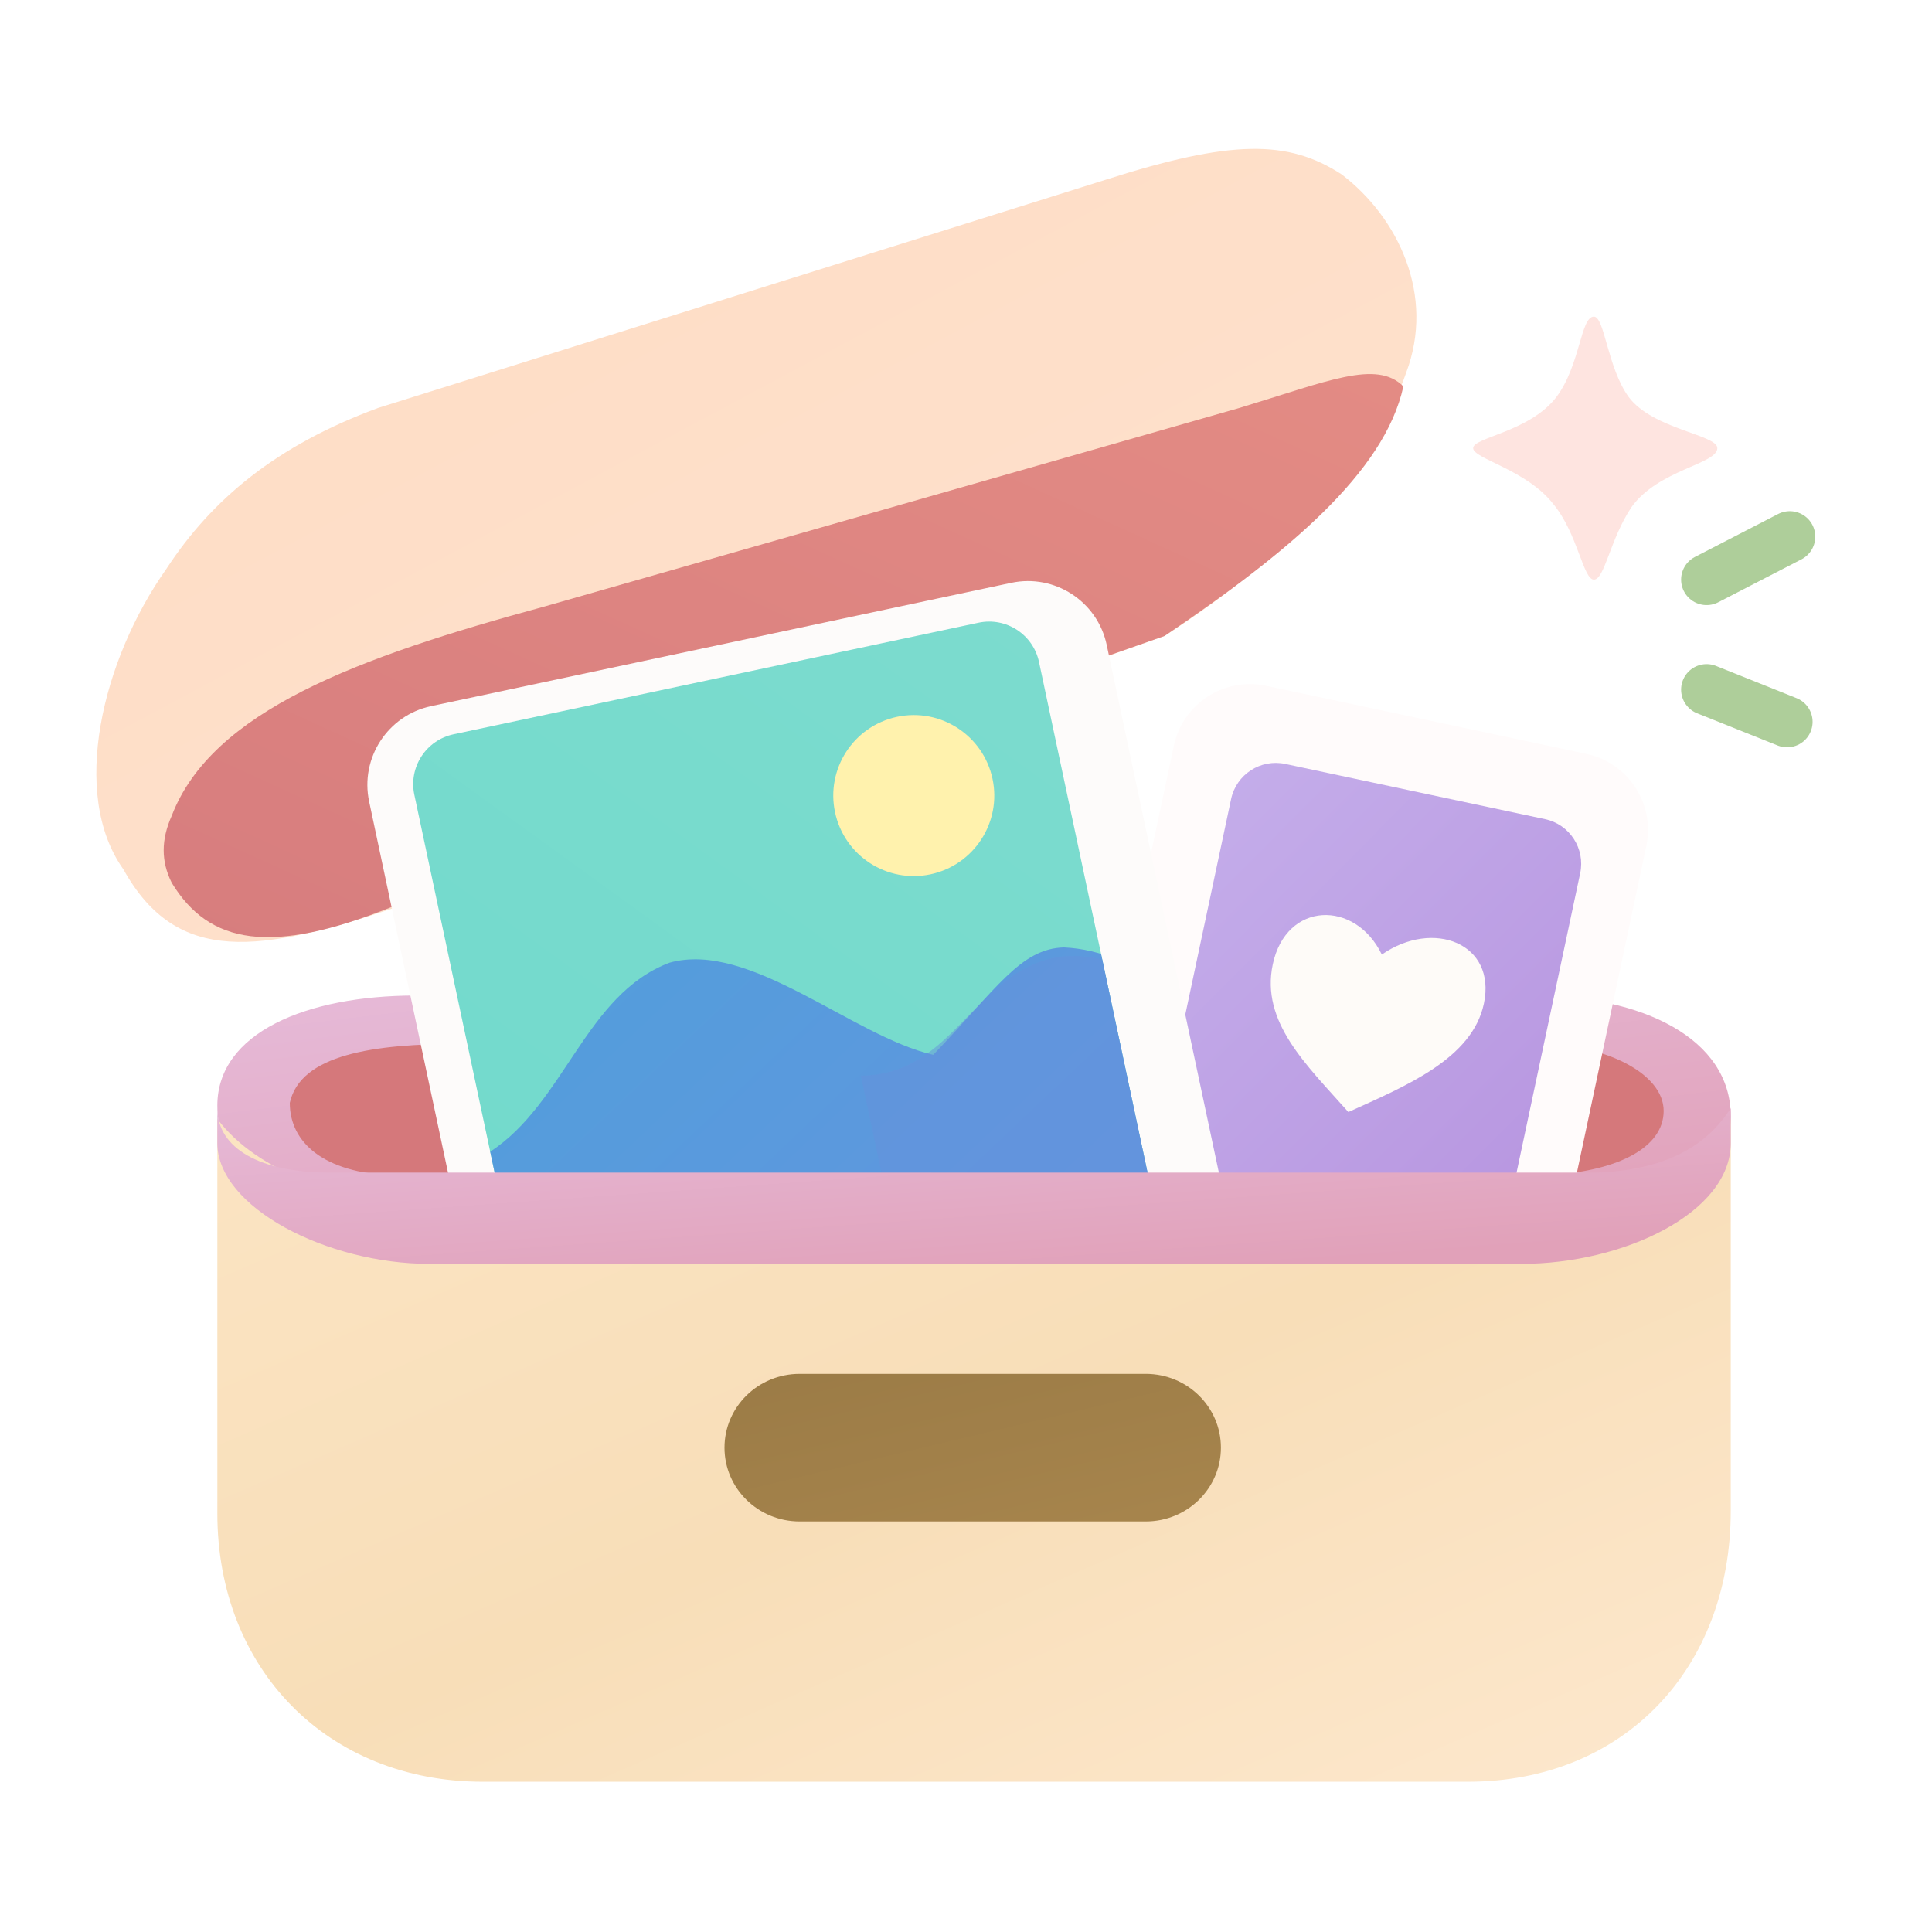
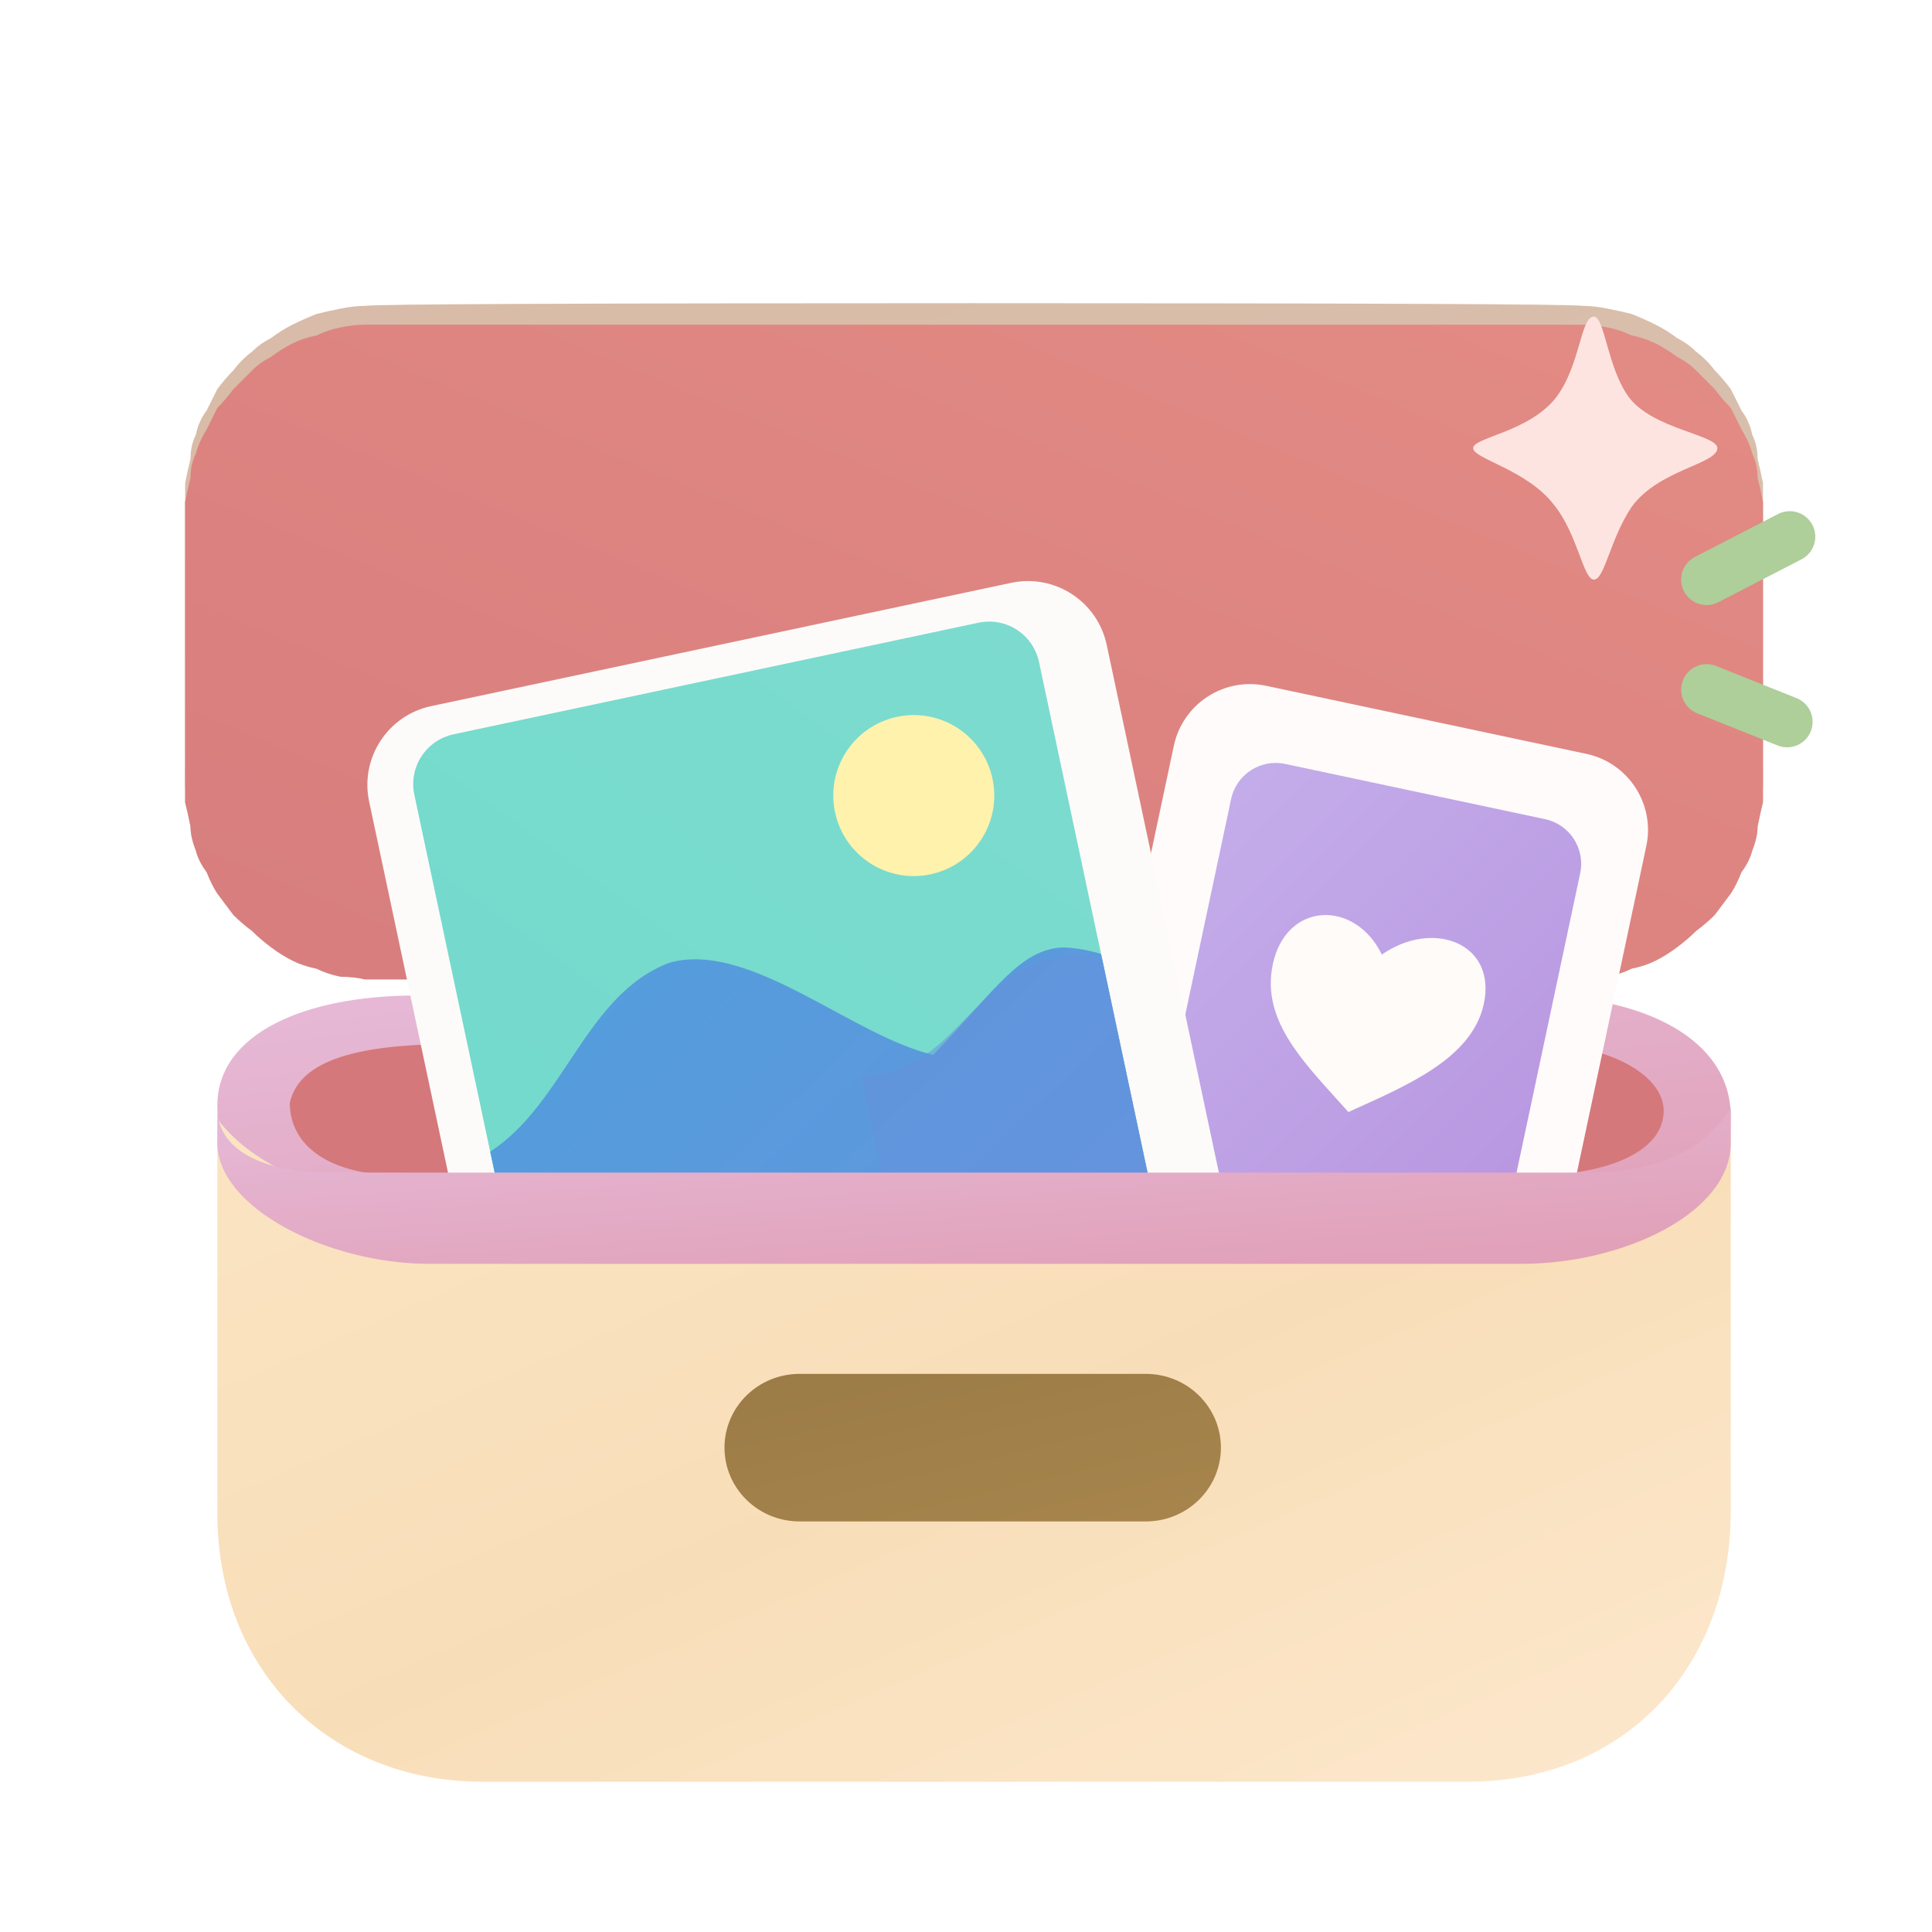
<svg xmlns="http://www.w3.org/2000/svg" viewBox="260 155 720 720" role="img" aria-label="Schuhkarton logo">
  <defs>
    <linearGradient id="sk-lidTop" x1="0" y1="0" x2="0.9" y2="1">
      <stop stop-color="#fedcc4" />
      <stop offset="1" stop-color="#fee2ce" />
    </linearGradient>
    <linearGradient id="sk-lidInside" x1="0" y1="1" x2="1" y2="0">
      <stop stop-color="#d77d7e" />
      <stop offset="1" stop-color="#e38b84" />
    </linearGradient>
    <linearGradient id="sk-rim" x1="0" y1="0" x2="0.7" y2="1">
      <stop stop-color="#e6bad8" />
      <stop offset="1" stop-color="#e1a1b9" />
    </linearGradient>
    <linearGradient id="sk-box" x1="0" y1="0" x2="1" y2="1">
      <stop stop-color="#fbe4c3" />
      <stop offset="0.5" stop-color="#f8deb8" />
      <stop offset="1" stop-color="#fde8ce" />
    </linearGradient>
    <linearGradient id="sk-slot" x1="0" y1="0" x2="0.8" y2="1">
      <stop stop-color="#9b7b46" />
      <stop offset="1" stop-color="#a6844c" />
    </linearGradient>
    <linearGradient id="sk-sky" x1="0" y1="1" x2="1" y2="0">
      <stop stop-color="#71dacc" />
      <stop offset="1" stop-color="#7cdbce" />
    </linearGradient>
    <linearGradient id="sk-mountains" x1="0" y1="0" x2="1" y2="1">
      <stop stop-color="#529edb" />
      <stop offset="1" stop-color="#6693e0" />
    </linearGradient>
    <linearGradient id="sk-heartBg" x1="0" y1="0" x2="1" y2="1">
      <stop stop-color="#c4adea" />
      <stop offset="1" stop-color="#b693df" />
    </linearGradient>
    <clipPath id="sk-scene">
      <rect x="429" y="405" width="238" height="260" rx="19" />
    </clipPath>
    <clipPath id="sk-inbox">
      <rect x="260" y="155" width="720" height="640" />
    </clipPath>
  </defs>
-   <g class="lid">
-     <path fill="url(#sk-lidTop)" d="M306 479C286 451 298 401 322 367C339 341 363 321 401 307L672 222C719 207 740 207 760 220C781 236 795 265 784 294C773 326 745 359 694 392L408 493C357 510 326 515 306 479Z" />
-     <path fill="url(#sk-lidInside)" d="M324 459C339 420 393 400 463 381L722 307C755 297 773 289 783 299C776 331 740 361 694 392L406 493C361 511 338 507 324 484C320 476 320 468 324 459Z" />
-   </g>
  <path fill="url(#sk-rim)" d="M341 567C341 540 374 526 415 526H831C872 526 905 542 905 571C905 598 870 626 823 626H423C376 626 341 599 341 567Z" />
  <path fill="#d5787b" d="M368 566C372 548 399 544 432 544H833C858 544 880 555 880 569C880 583 862 592 835 593H406C381 592 368 581 368 566Z" />
+   <g class="lid">
+     <g fill="url(#sk-lidTop)">
+       <path d="M329 391Q329 442 329 446Q330 451 331 456Q331 460 333 465Q334 469 337 473Q339 477 341 481Q344 485 347 488Q350 492 354 495Q357 498 361 501Q365 503 369 505Q373 507 378 509Q382 510 387 511Q392 512 396 512Q401 513 623 513Q845 513 850 512Q854 512 859 511Q864 510 868 509Q873 507 877 505Q881 503 885 501Q889 498 892 495Q896 492 899 488Q902 485 905 481Q907 477 909 473Q912 469 913 465Q915 460 915 456Q916 451 917 446Q917 442 917 391Q917 339 917 335Q916 330 915 326Q915 321 913 317Q912 312 909 308Q907 304 905 300Q902 296 899 293Q896 289 892 286Q889 283 885 281Q881 278 877 276Q873 274 868 272Q864 271 859 270Q854 269 850 269Q845 268 623 268Q401 268 396 269Q392 269 387 270Q382 271 378 272Q373 274 369 276Q365 278 361 281Q357 283 354 286Q350 289 347 293Q344 296 341 300Q339 304 337 308Q334 312 333 317Q331 321 331 326Q330 330 329 335Q329 339 329 391Z" />
+       <path d="M329 398Q329 449 329 454Q330 458 331 463Q331 467 333 472Q334 476 337 480Q339 485 341 488Q344 492 347 496Q350 499 354 502Q357 505 361 508Q365 511 369 513Q373 515 378 516Q382 518 387 519Q392 519 396 520Q401 520 623 520Q845 520 850 520Q854 519 859 519Q864 518 868 516Q873 515 877 513Q881 511 885 508Q889 505 892 502Q896 499 899 496Q902 492 905 488Q907 485 909 480Q912 476 913 472Q915 467 915 463Q916 458 917 454Q917 449 917 398Q917 347 917 342Q916 337 915 333Q915 328 913 324Q912 320 909 315Q907 311 905 307Q902 304 899 300Q896 297 892 293Q889 290 885 288Q881 285 877 283Q873 281 868 280Q864 278 859 277Q854 276 850 276Q845 276 623 276Q401 276 396 276Q392 276 387 277Q382 278 378 280Q373 281 369 283Q365 285 361 288Q357 290 354 293Q350 297 347 300Q344 304 341 307Q339 311 337 315Q334 320 333 324Q331 328 331 333Q330 337 329 342Q329 347 329 398Z" />
+       <path d="M329 442L917 442L917 449L329 449Z" />
+     </g>
+     <g fill="#000" opacity=".15">
+       <path d="M329 391Q329 442 329 446Q330 451 331 456Q331 460 333 465Q334 469 337 473Q339 477 341 481Q344 485 347 488Q350 492 354 495Q357 498 361 501Q365 503 369 505Q373 507 378 509Q382 510 387 511Q392 512 396 512Q401 513 623 513Q845 513 850 512Q854 512 859 511Q864 510 868 509Q873 507 877 505Q881 503 885 501Q889 498 892 495Q896 492 899 488Q902 485 905 481Q907 477 909 473Q912 469 913 465Q915 460 915 456Q916 451 917 446Q917 442 917 391Q917 339 917 335Q916 330 915 326Q915 321 913 317Q912 312 909 308Q907 304 905 300Q902 296 899 293Q896 289 892 286Q889 283 885 281Q881 278 877 276Q873 274 868 272Q864 271 859 270Q854 269 850 269Q845 268 623 268Q401 268 396 269Q392 269 387 270Q382 271 378 272Q373 274 369 276Q365 278 361 281Q357 283 354 286Q350 289 347 293Q344 296 341 300Q339 304 337 308Q334 312 333 317Q331 321 331 326Q330 330 329 335Q329 339 329 391Z" />
+       <path d="M329 398Q329 449 329 454Q330 458 331 463Q331 467 333 472Q334 476 337 480Q339 485 341 488Q344 492 347 496Q350 499 354 502Q357 505 361 508Q365 511 369 513Q373 515 378 516Q382 518 387 519Q392 519 396 520Q401 520 623 520Q845 520 850 520Q854 519 859 519Q864 518 868 516Q873 515 877 513Q881 511 885 508Q889 505 892 502Q896 499 899 496Q902 492 905 488Q907 485 909 480Q912 476 913 472Q915 467 915 463Q916 458 917 454Q917 449 917 398Q917 347 917 342Q916 337 915 333Q915 328 913 324Q912 320 909 315Q907 311 905 307Q902 304 899 300Q896 297 892 293Q889 290 885 288Q881 285 877 283Q873 281 868 280Q864 278 859 277Q854 276 850 276Q845 276 623 276Q401 276 396 276Q392 276 387 277Q382 278 378 280Q373 281 369 283Q365 285 361 288Q357 290 354 293Q350 297 347 300Q344 304 341 307Q339 311 337 315Q334 320 333 324Q331 328 331 333Q330 337 329 342Q329 347 329 398Z" />
+       <path d="M329 442L917 442L917 449L329 449Z" />
+     </g>
+     <path fill="url(#sk-lidInside)" d="M329 398Q329 449 329 454Q330 458 331 463Q331 467 333 472Q334 476 337 480Q339 485 341 488Q344 492 347 496Q350 499 354 502Q357 505 361 508Q365 511 369 513Q373 515 378 516Q382 518 387 519Q392 519 396 520Q401 520 623 520Q845 520 850 520Q854 519 859 519Q864 518 868 516Q873 515 877 513Q881 511 885 508Q889 505 892 502Q896 499 899 496Q902 492 905 488Q907 485 909 480Q912 476 913 472Q915 467 915 463Q916 458 917 454Q917 449 917 398Q917 347 917 342Q916 337 915 333Q915 328 913 324Q912 320 909 315Q907 311 905 307Q902 304 899 300Q896 297 892 293Q889 290 885 288Q881 285 877 283Q873 281 868 280Q864 278 859 277Q854 276 850 276Q845 276 623 276Q401 276 396 276Q392 276 387 277Q382 278 378 280Q373 281 369 283Q365 285 361 288Q357 290 354 293Q350 297 347 300Q344 304 341 307Q339 311 337 315Q334 320 333 324Q331 328 331 333Q330 337 329 342Q329 347 329 398Z" />
+   </g>
  <g clip-path="url(#sk-inbox)">
    <g class="p2">
      <g transform="rotate(12 771 515)">
        <rect x="682" y="421" width="180" height="255" rx="29" fill="#fffbfb" />
        <rect x="707" y="448" width="133" height="208" rx="17" fill="url(#sk-heartBg)" />
        <path fill="#fefbf8" d="M774 510C760 492 735 498 735 522C735 544 755 556 774 570C793 556 815 541 815 520C815 497 790 493 774 510Z" />
      </g>
    </g>
    <g class="p1">
      <g transform="rotate(-12 551 507)">
        <rect x="412" y="393" width="281" height="307" rx="30" fill="#fdfbfa" />
        <g clip-path="url(#sk-scene)">
          <rect x="429" y="405" width="238" height="260" rx="19" fill="url(#sk-sky)" />
          <circle cx="611" cy="463" r="30" fill="#fff2ad" />
          <path fill="url(#sk-mountains)" d="M429 560C460 548 476 510 509 505C540 503 570 546 598 559C626 540 638 527 654 530C681 537 696 564 712 572L712 678H429Z" />
          <path fill="#6591dc" opacity="0.5" d="M570 561C604 568 619 532 651 533C678 535 699 564 712 576V678H570Z" />
        </g>
      </g>
    </g>
  </g>
  <path fill="url(#sk-box)" d="M341 572C356 592 388 603 419 603H827C862 603 891 589 905 572V718C905 777 865 819 807 819H440C382 819 341 777 341 719Z" />
  <path fill="url(#sk-rim)" d="M341 568C341 583 357 592 383 592H855C881 591 896 582 905 568V581C905 607 865 626 827 626H420C382 626 341 605 341 581Z" />
  <rect x="530" y="667" width="185" height="55" rx="28" fill="url(#sk-slot)" />
  <path class="star" fill="#fee4e0" d="M854 273C858 273 859 292 867 303C876 315 900 317 900 322C900 328 878 330 868 344C860 356 858 371 854 371C850 371 848 354 839 343C829 330 809 326 809 322C809 318 830 316 840 303C849 291 849 273 854 273Z" />
  <path class="rays" d="M896 371L927 355M896 412L926 424" fill="none" stroke="#aece9a" stroke-width="19" stroke-linecap="round" />
</svg>
